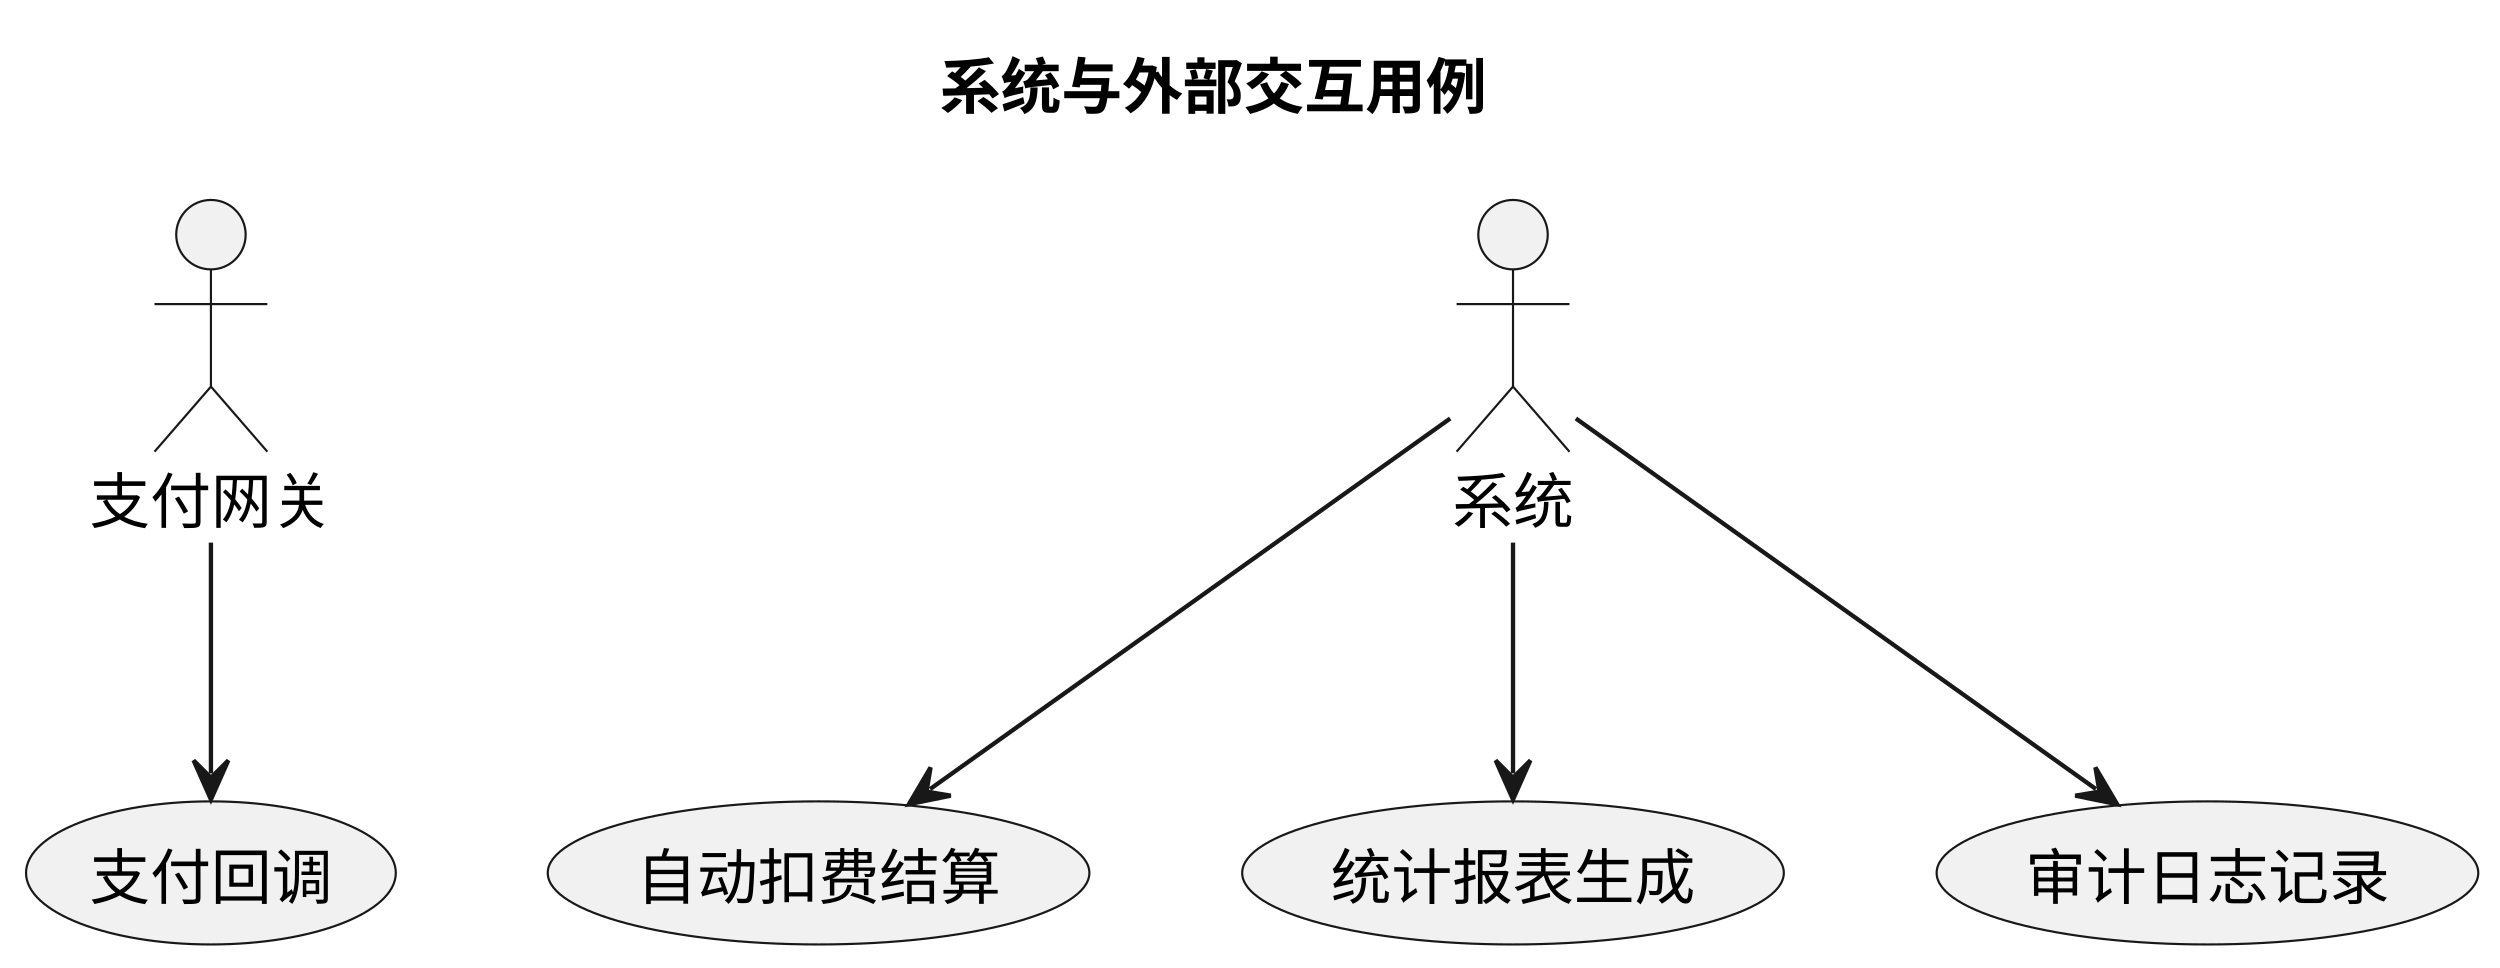
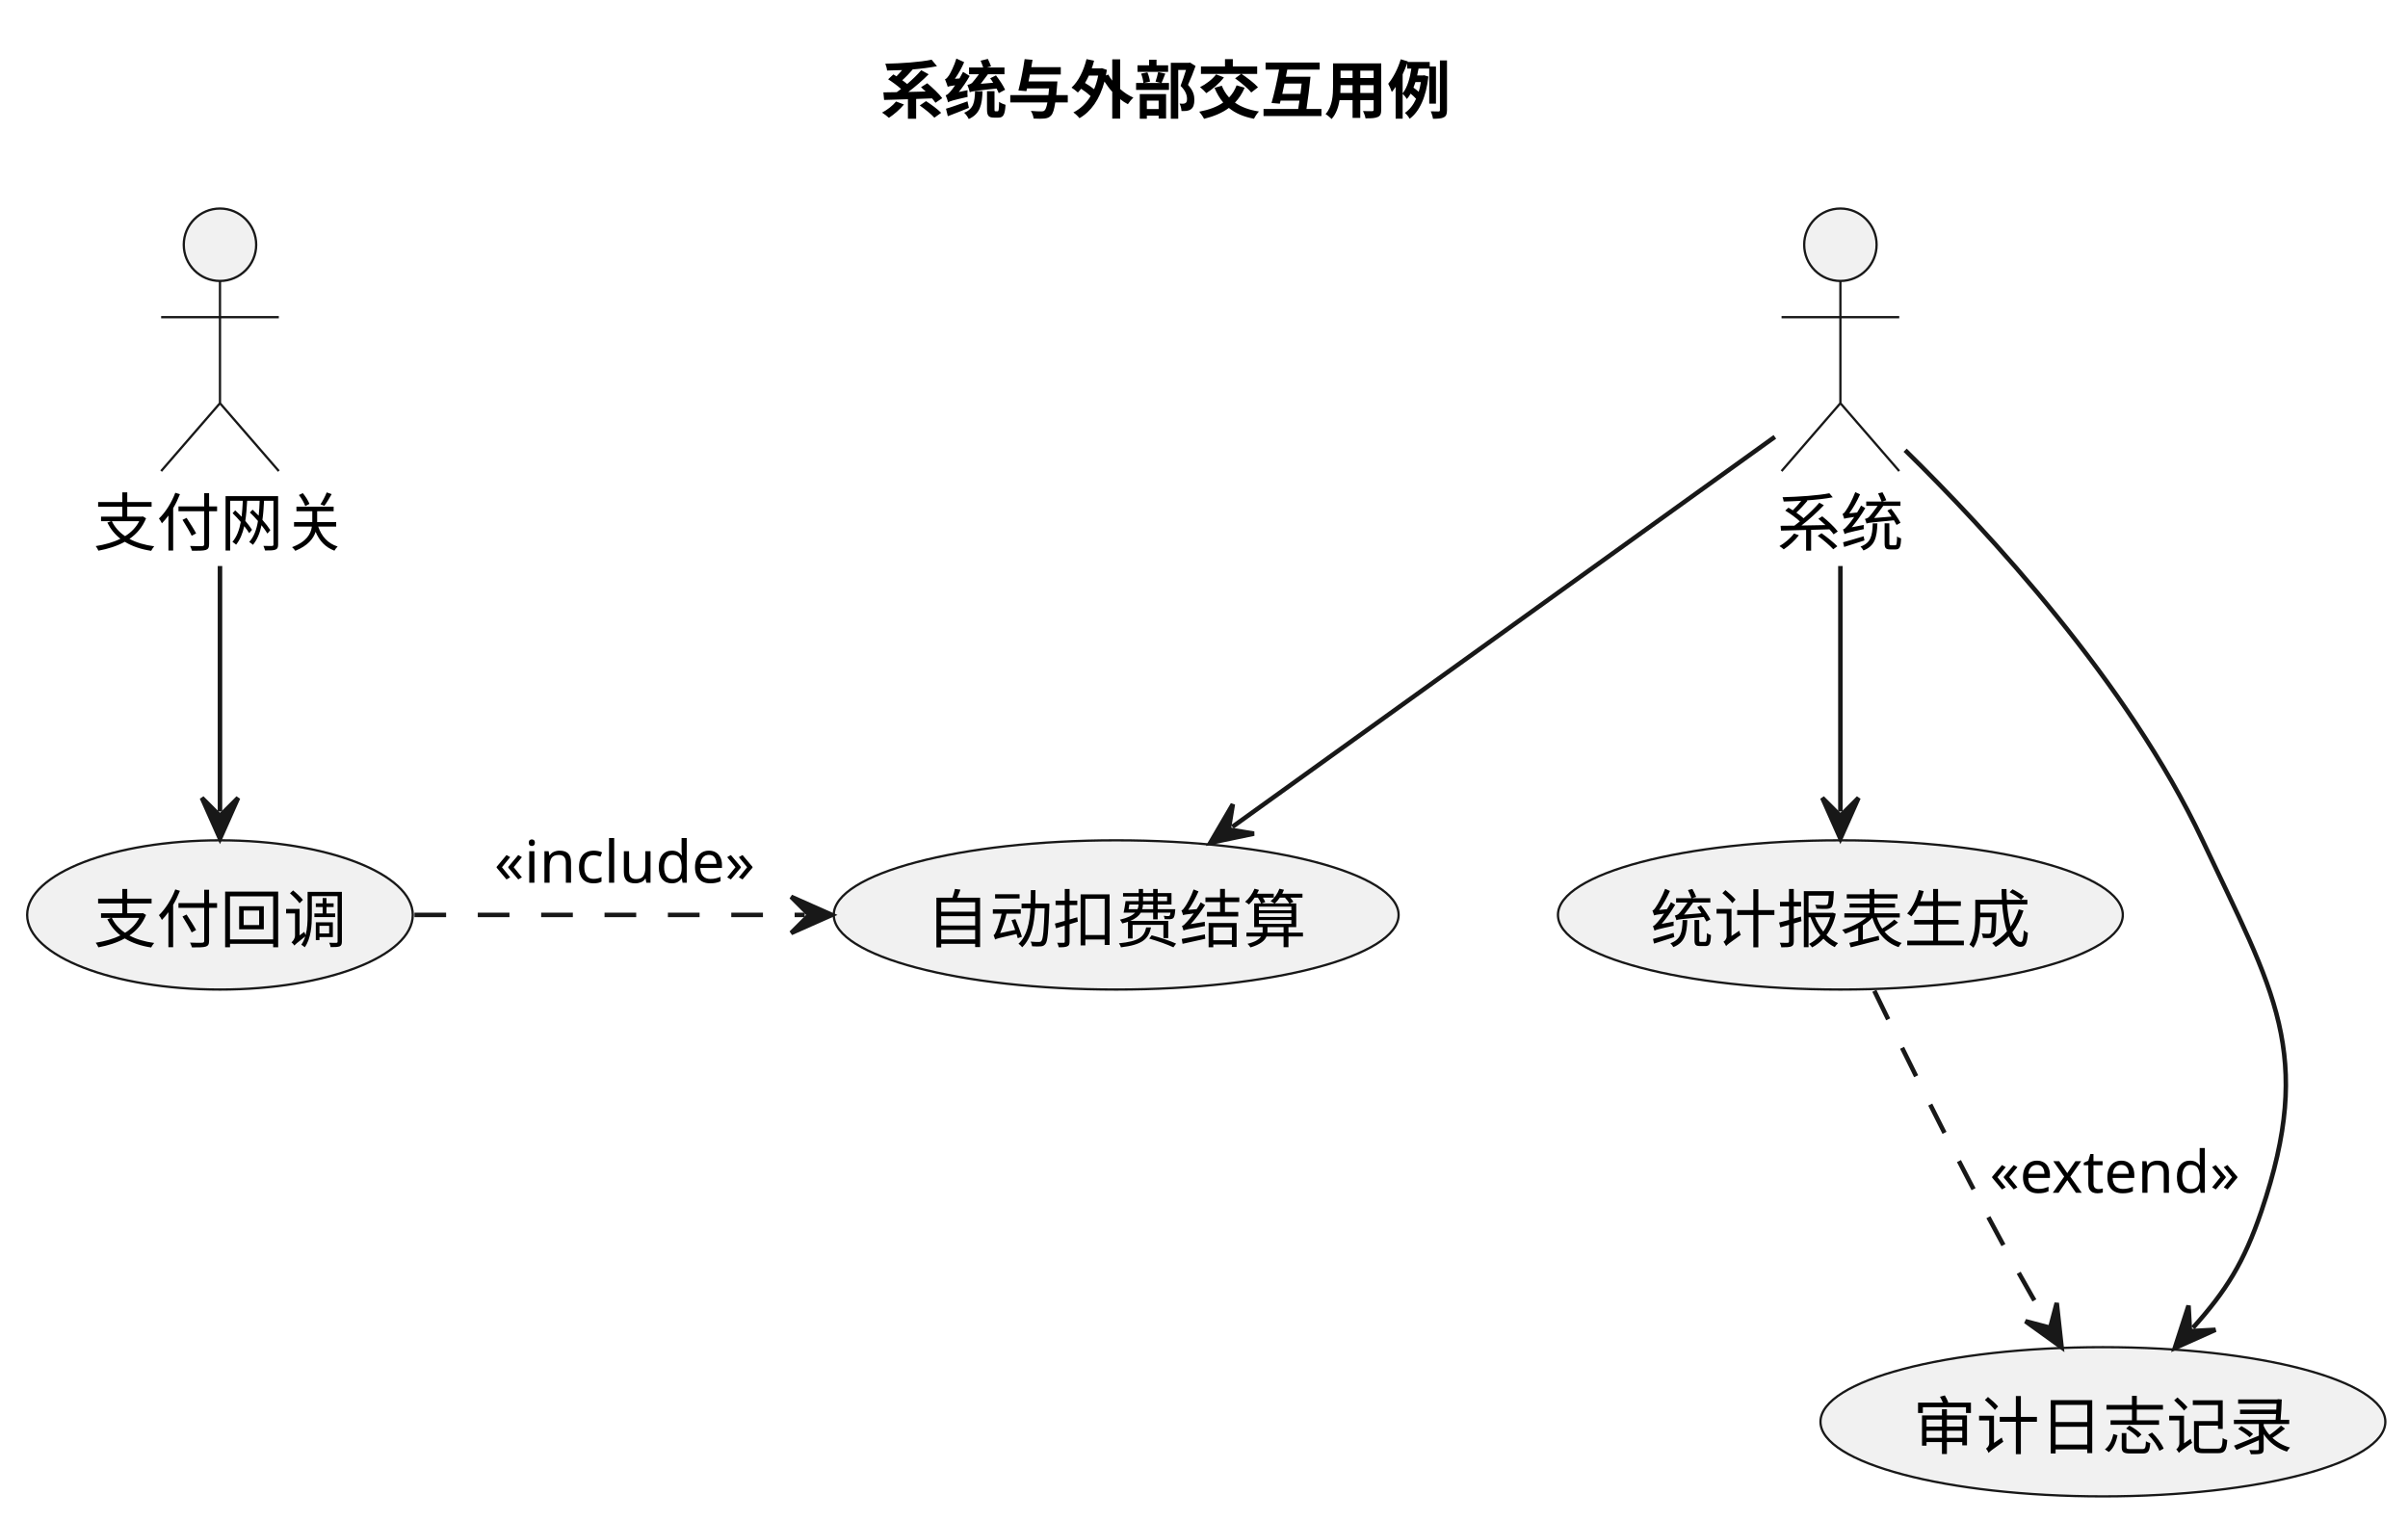
- <svg xmlns="http://www.w3.org/2000/svg" contentStyleType="text/css" data-diagram-type="DESCRIPTION" height="223px" preserveAspectRatio="none" style="width:576px;height:223px;background:#FFFFFF;" version="1.1" viewBox="0 0 576 223" width="576px" zoomAndPan="magnify">
+ <svg xmlns="http://www.w3.org/2000/svg" contentStyleType="text/css" data-diagram-type="DESCRIPTION" height="336px" preserveAspectRatio="none" style="width:532px;height:336px;background:#FFFFFF;" version="1.1" viewBox="0 0 532 336" width="532px" zoomAndPan="magnify">
  <defs />
  <g>
    <g class="title" data-source-line="1">
-       <text fill="#000000" font-family="sans-serif" font-size="14" font-weight="bold" lengthAdjust="spacing" textLength="129.938" x="216.528" y="24.966">系统与外部交互用例</text>
+       <text fill="#000000" font-family="sans-serif" font-size="14" font-weight="bold" lengthAdjust="spacing" textLength="129.938" x="194.528" y="24.966">系统与外部交互用例</text>
    </g>
    <g class="entity" data-entity="P" data-source-line="4" data-uid="ent0002" id="entity_P">
      <ellipse cx="48.6" cy="54.068" fill="#F1F1F1" rx="8" ry="8" style="stroke:#181818;stroke-width:0.5;" />
      <path d="M48.6,62.068 L48.6,89.068 M35.6,70.068 L61.6,70.068 M48.6,89.068 L35.6,104.068 M48.6,89.068 L61.6,104.068" fill="none" style="stroke:#181818;stroke-width:0.5;" />
      <text fill="#000000" font-family="sans-serif" font-size="14" lengthAdjust="spacing" textLength="56" x="20.6" y="120.534">支付网关</text>
    </g>
    <g class="entity" data-entity="S" data-source-line="5" data-uid="ent0003" id="entity_S">
-       <ellipse cx="348.6" cy="54.068" fill="#F1F1F1" rx="8" ry="8" style="stroke:#181818;stroke-width:0.5;" />
-       <path d="M348.6,62.068 L348.6,89.068 M335.6,70.068 L361.6,70.068 M348.6,89.068 L335.6,104.068 M348.6,89.068 L361.6,104.068" fill="none" style="stroke:#181818;stroke-width:0.5;" />
-       <text fill="#000000" font-family="sans-serif" font-size="14" lengthAdjust="spacing" textLength="28" x="334.6" y="120.534">系统</text>
+       <ellipse cx="406.6" cy="54.068" fill="#F1F1F1" rx="8" ry="8" style="stroke:#181818;stroke-width:0.5;" />
+       <path d="M406.6,62.068 L406.6,89.068 M393.6,70.068 L419.6,70.068 M406.6,89.068 L393.6,104.068 M406.6,89.068 L419.6,104.068" fill="none" style="stroke:#181818;stroke-width:0.5;" />
+       <text fill="#000000" font-family="sans-serif" font-size="14" lengthAdjust="spacing" textLength="28" x="392.6" y="120.534">系统</text>
    </g>
    <g class="entity" data-entity="CB" data-source-line="7" data-uid="ent0004" id="entity_CB">
-       <ellipse cx="48.598" cy="201.121" fill="#F1F1F1" rx="42.598" ry="16.483" style="stroke:#181818;stroke-width:0.5;" />
-       <text fill="#000000" font-family="sans-serif" font-size="14" lengthAdjust="spacing" textLength="56" x="20.598" y="207.155">支付回调</text>
+       <ellipse cx="48.598" cy="202.121" fill="#F1F1F1" rx="42.598" ry="16.483" style="stroke:#181818;stroke-width:0.5;" />
+       <text fill="#000000" font-family="sans-serif" font-size="14" lengthAdjust="spacing" textLength="56" x="20.598" y="208.155">支付回调</text>
    </g>
    <g class="entity" data-entity="AUTO" data-source-line="8" data-uid="ent0005" id="entity_AUTO">
-       <ellipse cx="188.597" cy="201.121" fill="#F1F1F1" rx="62.397" ry="16.483" style="stroke:#181818;stroke-width:0.5;" />
-       <text fill="#000000" font-family="sans-serif" font-size="14" lengthAdjust="spacing" textLength="84" x="146.597" y="207.155">自动扣费结算</text>
+       <ellipse cx="246.597" cy="202.121" fill="#F1F1F1" rx="62.397" ry="16.483" style="stroke:#181818;stroke-width:0.5;" />
+       <text fill="#000000" font-family="sans-serif" font-size="14" lengthAdjust="spacing" textLength="84" x="204.597" y="208.155">自动扣费结算</text>
    </g>
    <g class="entity" data-entity="GS" data-source-line="9" data-uid="ent0006" id="entity_GS">
-       <ellipse cx="348.597" cy="201.121" fill="#F1F1F1" rx="62.397" ry="16.483" style="stroke:#181818;stroke-width:0.5;" />
-       <text fill="#000000" font-family="sans-serif" font-size="14" lengthAdjust="spacing" textLength="84" x="306.597" y="207.155">统计报表生成</text>
+       <ellipse cx="406.597" cy="202.121" fill="#F1F1F1" rx="62.397" ry="16.483" style="stroke:#181818;stroke-width:0.5;" />
+       <text fill="#000000" font-family="sans-serif" font-size="14" lengthAdjust="spacing" textLength="84" x="364.597" y="208.155">统计报表生成</text>
    </g>
    <g class="entity" data-entity="AUDIT" data-source-line="10" data-uid="ent0007" id="entity_AUDIT">
-       <ellipse cx="508.597" cy="201.121" fill="#F1F1F1" rx="62.397" ry="16.483" style="stroke:#181818;stroke-width:0.5;" />
-       <text fill="#000000" font-family="sans-serif" font-size="14" lengthAdjust="spacing" textLength="84" x="466.597" y="207.155">审计日志记录</text>
+       <ellipse cx="464.597" cy="314.091" fill="#F1F1F1" rx="62.397" ry="16.483" style="stroke:#181818;stroke-width:0.5;" />
+       <text fill="#000000" font-family="sans-serif" font-size="14" lengthAdjust="spacing" textLength="84" x="422.597" y="320.125">审计日志记录</text>
    </g>
    <g class="link" data-entity-1="P" data-entity-2="CB" data-source-line="12" data-uid="lnk8" id="link_P_CB">
-       <path d="M48.6,125.018 C48.6,145.278 48.6,162.928 48.6,178.198" fill="none" id="P-to-CB" style="stroke:#181818;stroke-width:1;" />
-       <polygon fill="#181818" points="48.6,184.198,52.6,175.198,48.6,179.198,44.6,175.198,48.6,184.198" style="stroke:#181818;stroke-width:1;" />
+       <path d="M48.6,125.038 C48.6,145.638 48.6,163.788 48.6,179.258" fill="none" id="P-to-CB" style="stroke:#181818;stroke-width:1;" />
+       <polygon fill="#181818" points="48.6,185.258,52.6,176.258,48.6,180.258,44.6,176.258,48.6,185.258" style="stroke:#181818;stroke-width:1;" />
    </g>
    <g class="link" data-entity-1="S" data-entity-2="AUTO" data-source-line="13" data-uid="lnk9" id="link_S_AUTO">
-       <path d="M334.12,96.418 C305.65,116.698 247.216,158.335 214.286,181.805" fill="none" id="S-to-AUTO" style="stroke:#181818;stroke-width:1;" />
-       <polygon fill="#181818" points="209.4,185.288,219.051,183.322,213.472,182.386,214.407,176.807,209.4,185.288" style="stroke:#181818;stroke-width:1;" />
+       <path d="M392.12,96.508 C363.65,116.968 305.201,158.985 272.271,182.665" fill="none" id="S-to-AUTO" style="stroke:#181818;stroke-width:1;" />
+       <polygon fill="#181818" points="267.4,186.168,277.042,184.161,271.459,183.249,272.372,177.666,267.4,186.168" style="stroke:#181818;stroke-width:1;" />
    </g>
    <g class="link" data-entity-1="S" data-entity-2="GS" data-source-line="14" data-uid="lnk10" id="link_S_GS">
-       <path d="M348.6,125.018 C348.6,145.278 348.6,162.928 348.6,178.198" fill="none" id="S-to-GS" style="stroke:#181818;stroke-width:1;" />
-       <polygon fill="#181818" points="348.6,184.198,352.6,175.198,348.6,179.198,344.6,175.198,348.6,184.198" style="stroke:#181818;stroke-width:1;" />
+       <path d="M406.6,125.038 C406.6,145.638 406.6,163.788 406.6,179.258" fill="none" id="S-to-GS" style="stroke:#181818;stroke-width:1;" />
+       <polygon fill="#181818" points="406.6,185.258,410.6,176.258,406.6,180.258,402.6,176.258,406.6,185.258" style="stroke:#181818;stroke-width:1;" />
    </g>
    <g class="link" data-entity-1="S" data-entity-2="AUDIT" data-source-line="15" data-uid="lnk11" id="link_S_AUDIT">
-       <path d="M363.08,96.418 C391.54,116.698 449.974,158.335 482.904,181.805" fill="none" id="S-to-AUDIT" style="stroke:#181818;stroke-width:1;" />
-       <polygon fill="#181818" points="487.79,185.288,482.783,176.807,483.718,182.386,478.139,183.322,487.79,185.288" style="stroke:#181818;stroke-width:1;" />
+       <path d="M420.9,99.458 C439.11,117.298 470.16,150.738 486.6,185.638 C502.32,218.998 511.48,232.678 499.6,267.598 C495.75,278.918 491.827,285.152 484.487,293.332" fill="none" id="S-to-AUDIT" style="stroke:#181818;stroke-width:1;" />
+       <polygon fill="#181818" points="480.48,297.798,489.468,293.771,483.819,294.077,483.514,288.428,480.48,297.798" style="stroke:#181818;stroke-width:1;" />
+     </g>
+     <g class="link" data-entity-1="CB" data-entity-2="AUTO" data-source-line="17" data-uid="lnk13" id="link_CB_AUTO">
+       <path d="M91.56,202.118 C118.52,202.118 147.74,202.118 177.79,202.118" fill="none" id="CB-to-AUTO" style="stroke:#181818;stroke-width:1;stroke-dasharray:7,7;" />
+       <polygon fill="#181818" points="183.79,202.118,174.79,198.118,178.79,202.118,174.79,206.118,183.79,202.118" style="stroke:#181818;stroke-width:1;" />
+       <text fill="#000000" font-family="sans-serif" font-size="13" lengthAdjust="spacing" textLength="57.577" x="109.2" y="195.015">«include»</text>
+     </g>
+     <g class="link" data-entity-1="GS" data-entity-2="AUDIT" data-source-line="18" data-uid="lnk14" id="link_GS_AUDIT">
+       <path d="M414.1,218.888 C420.43,232.018 429.83,251.168 438.6,267.598 C443.99,277.718 447.349,283.704 452.449,292.454" fill="none" id="GS-to-AUDIT" style="stroke:#181818;stroke-width:1;stroke-dasharray:7,7;" />
+       <polygon fill="#181818" points="455.47,297.638,454.394,287.848,452.952,293.318,447.482,291.877,455.47,297.638" style="stroke:#181818;stroke-width:1;" />
+       <text fill="#000000" font-family="sans-serif" font-size="13" lengthAdjust="spacing" textLength="55.497" x="439.6" y="263.495">«extend»</text>
    </g>
  </g>
</svg>
